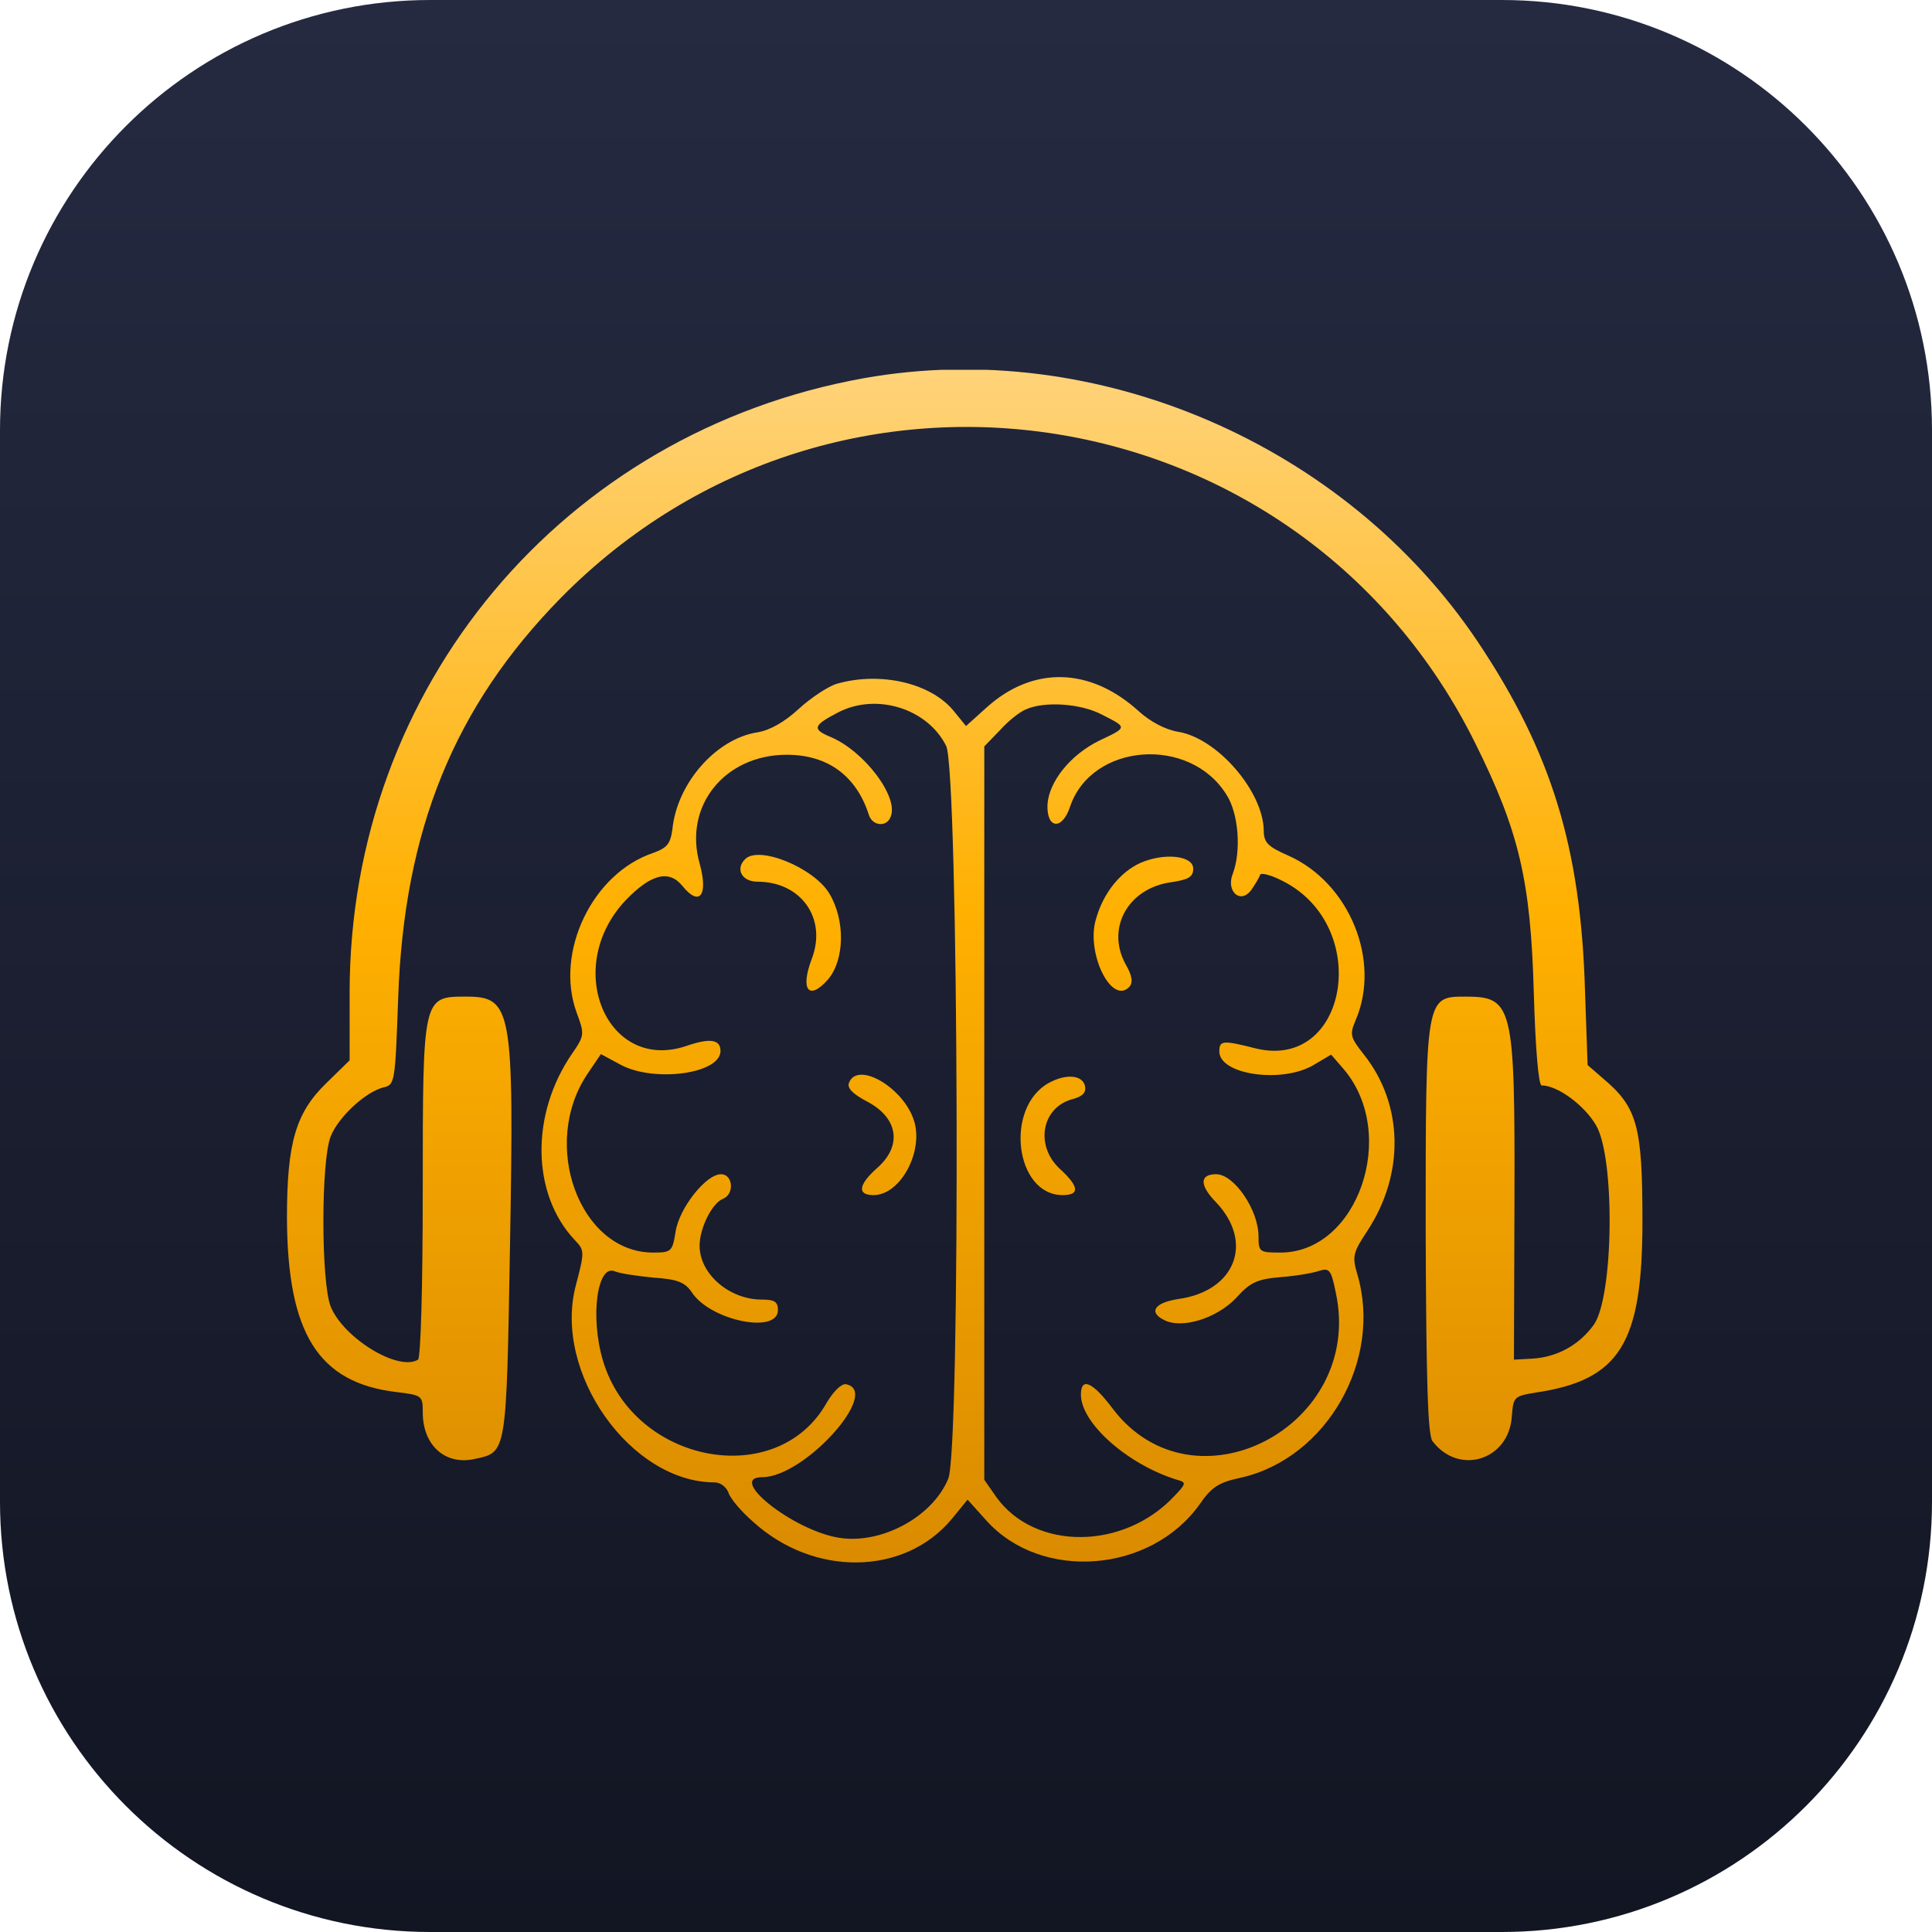
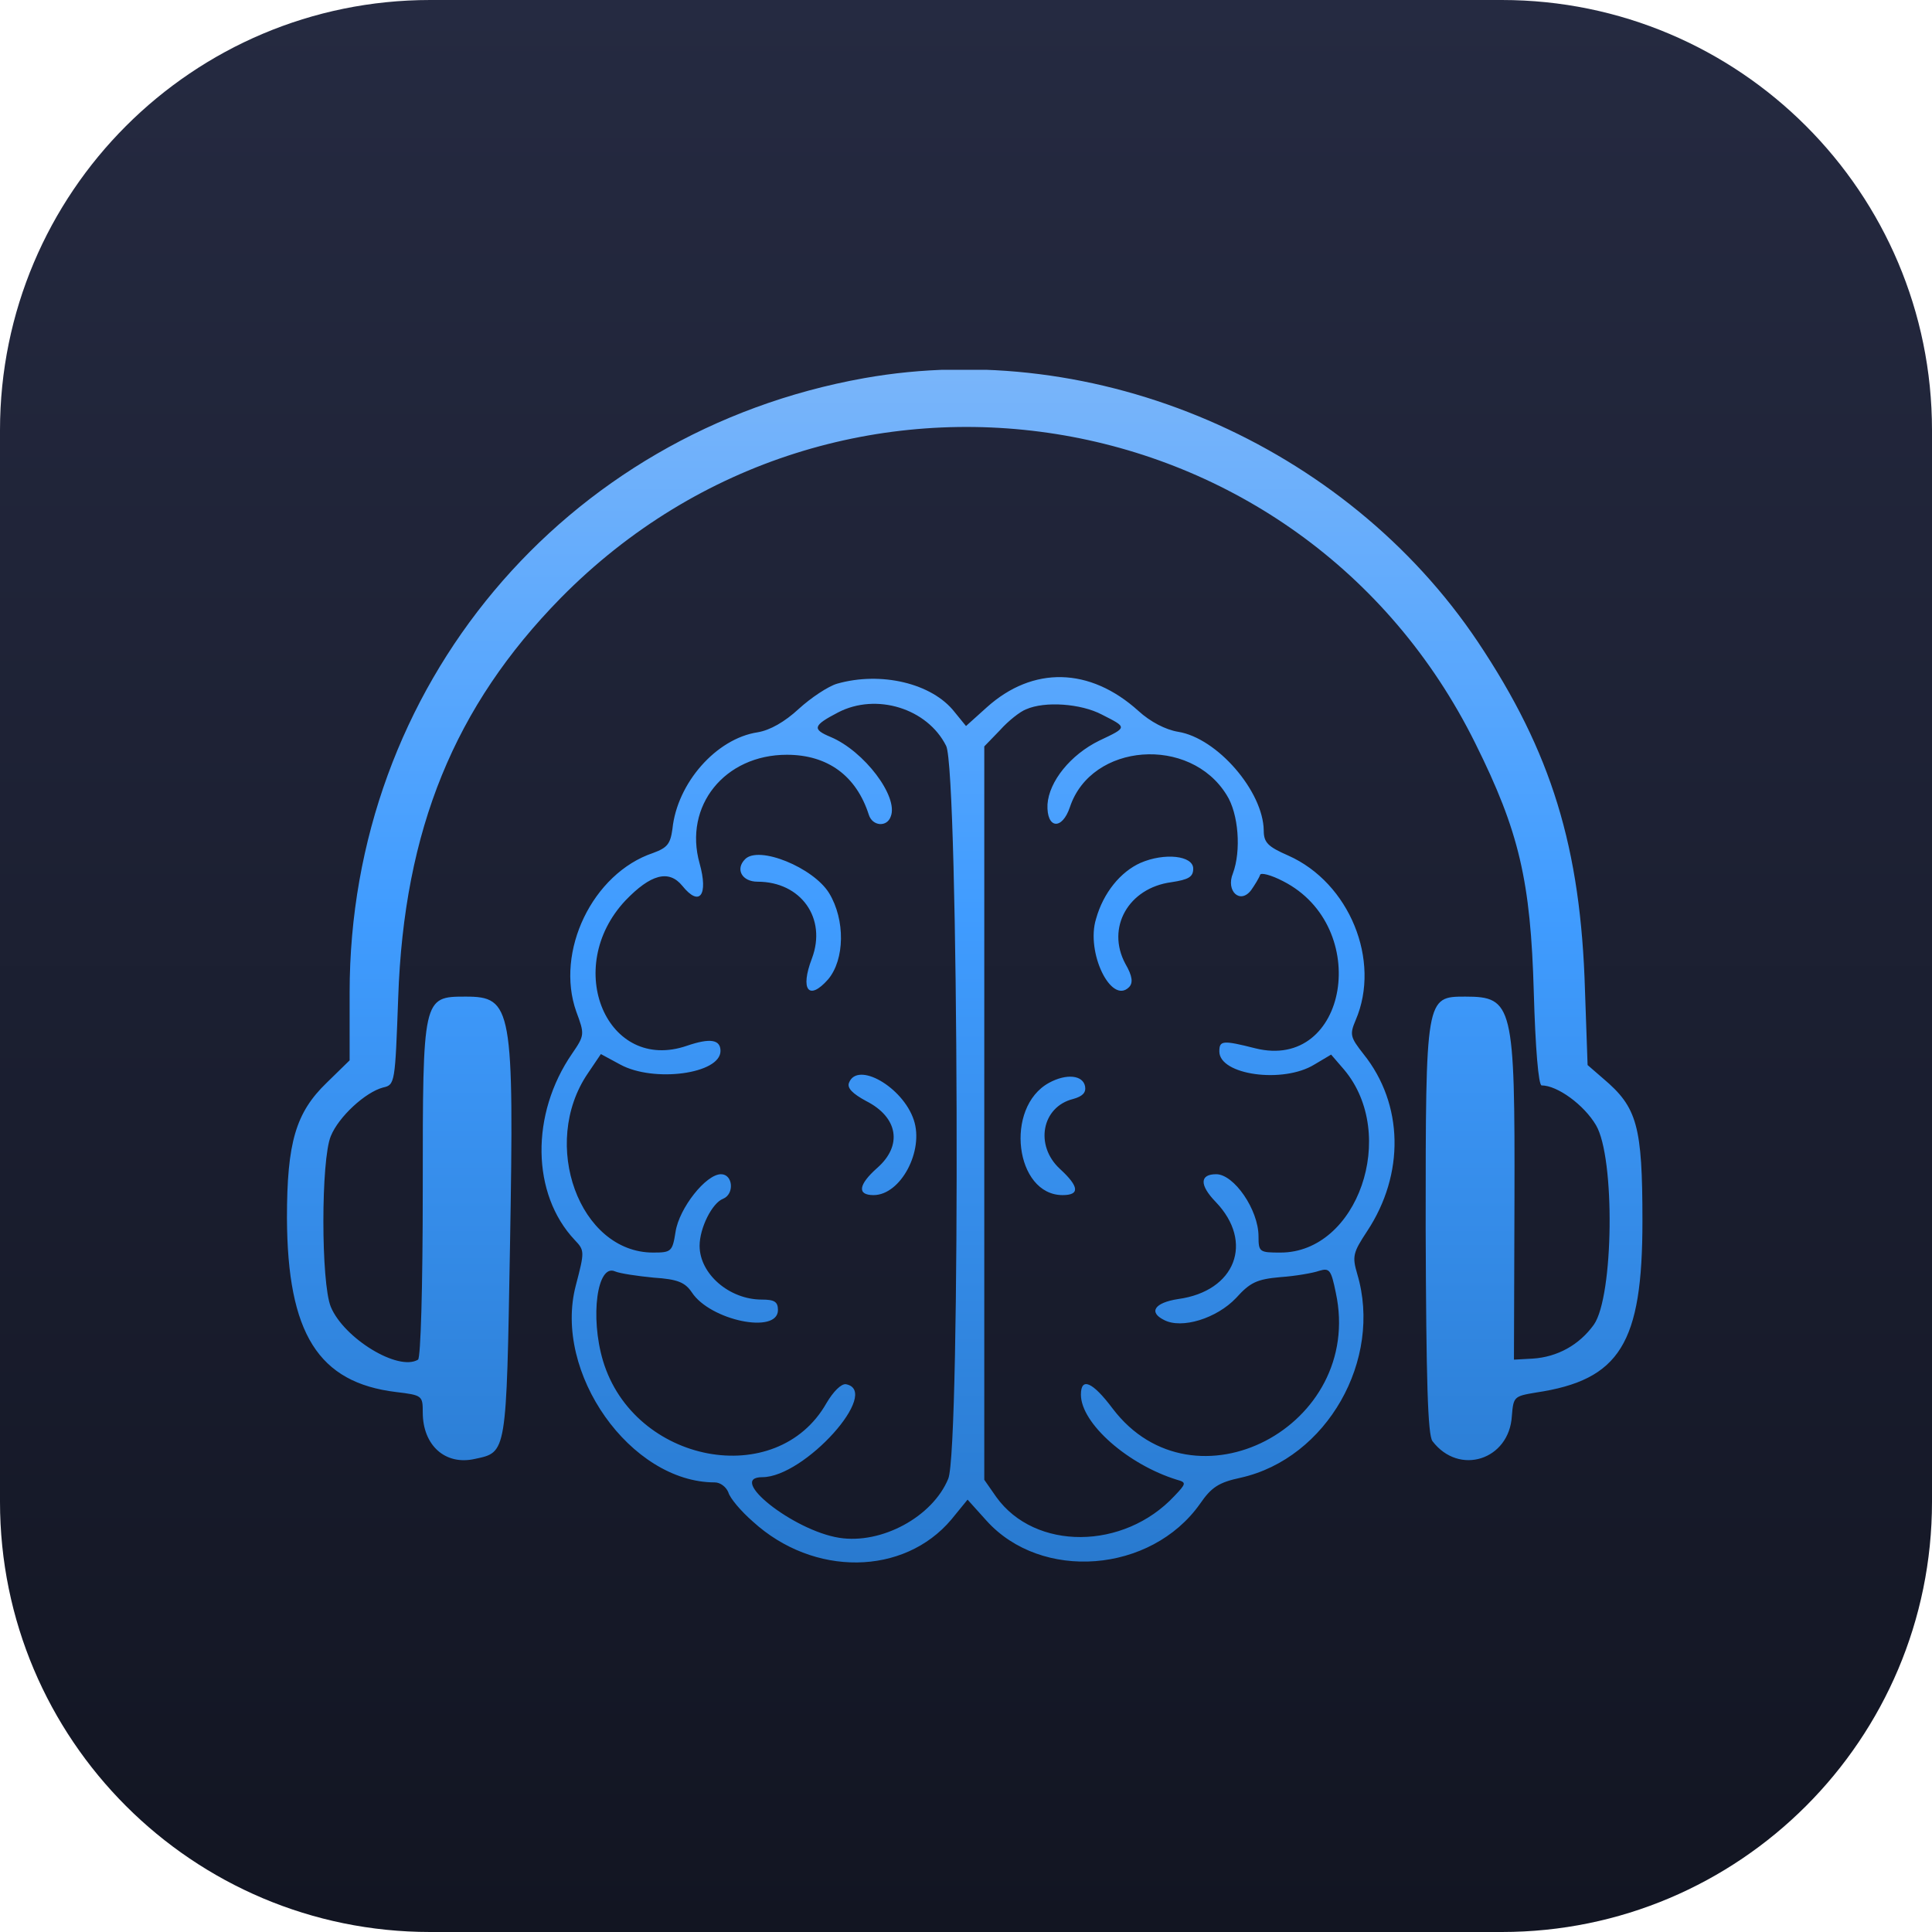
<svg xmlns="http://www.w3.org/2000/svg" viewBox="0 0 512 512" width="512" height="512" role="img" aria-label="OMNI">
  <defs>
    <linearGradient id="omni-case" x1="256" y1="0" x2="256" y2="512" gradientUnits="userSpaceOnUse">
      <stop offset="0" stop-color="#252A41" />
      <stop offset="1" stop-color="#121522" />
    </linearGradient>
    <linearGradient id="omni-ink" x1="250" y1="119" x2="250" y2="350" gradientUnits="userSpaceOnUse">
-       <stop offset="0" stop-color="#FFD37A" />
-       <stop offset="0.45" stop-color="#FFB000" />
-       <stop offset="1" stop-color="#D98A00" />
+       <stop offset="0" stop-color="#79B5FA" />
+       <stop offset="0.45" stop-color="#409CFF" />
+       <stop offset="1" stop-color="#2879CE" />
    </linearGradient>
  </defs>
  <rect width="512" height="512" rx="114" fill="url(#omni-case)" />
  <svg x="76" y="98" width="360" height="317" viewBox="119 119 260 229">
    <path fill="url(#omni-ink)" fill-rule="evenodd" d="M 229.5 120.6 C 171.9 130.9, 131 179.7, 131 238.2 L 131 251.2 126.6 255.5 C 120.7 261.2, 119 266.9, 119 281.4 C 119.1 303.5, 125 312.9, 139.9 314.7 C 144.9 315.3, 145 315.4, 145 318.6 C 145 324.9, 149.3 328.8, 155 327.5 C 161.1 326.2, 161 326.7, 161.7 286.8 C 162.5 241, 162.1 239, 153.2 239 C 145 239, 145 239.1, 145 275.8 C 145 294.9, 144.6 308.1, 144.1 308.5 C 140.3 310.8, 129.9 304.4, 127.4 298.4 C 125.5 293.8, 125.5 270.2, 127.4 265.7 C 128.9 262, 134 257.3, 137.4 256.4 C 139.7 255.9, 139.7 255.5, 140.3 239.2 C 141.4 207, 151.1 183.4, 171.4 162.7 C 224.2 109.1, 313.2 123.3, 346.5 190.5 C 354.9 207.4, 357.1 216.8, 357.7 238.2 C 358 248.8, 358.6 256, 359.2 256 C 362.2 256, 367.3 259.7, 369.6 263.6 C 373.3 269.8, 373 296.4, 369.2 301.8 C 366.4 305.7, 362.2 308, 357.5 308.3 L 353.9 308.5 354 278 C 354.1 240.6, 353.7 239, 344.6 239 C 337 239, 337 239, 337 283.4 C 337.1 312.6, 337.4 322.9, 338.3 324.1 C 343.4 330.8, 353 327.7, 353.5 319.3 C 353.8 315.6, 353.9 315.5, 358.1 314.8 C 374.2 312.4, 378.5 305.4, 378.5 282 C 378.5 263.7, 377.5 260.2, 371 254.7 L 368 252.1 367.5 237.8 C 366.7 210.5, 361.1 192.2, 347 171.1 C 321.6 133.2, 273.9 112.7, 229.5 120.6 M 224.3 179.1 C 222.6 179.6, 219.3 181.8, 217 183.9 C 214.3 186.4, 211.5 188, 209.1 188.4 C 201.2 189.6, 193.7 198.1, 192.8 206.9 C 192.4 209.8, 191.8 210.5, 189.1 211.5 C 177.5 215.4, 170.3 230.4, 174.4 241.9 C 176 246.2, 176 246.4, 173.6 249.9 C 165.6 261.5, 165.8 276.8, 174.1 285.6 C 176 287.6, 176 287.8, 174.3 294.3 C 169.9 311, 184.8 332, 200.9 332 C 202 332, 203.1 332.9, 203.5 333.9 C 203.8 335, 205.9 337.5, 208.2 339.5 C 219.8 350.1, 237.1 349.9, 246.2 339.1 L 249.3 335.3 252.9 339.3 C 263.4 351, 284.4 349.4, 293.8 336.1 C 296 332.9, 297.4 332, 301.6 331.1 C 318.1 327.4, 328.8 308.5, 323.9 292.1 C 322.9 288.7, 323.1 288, 325.8 283.9 C 333 273, 332.8 259.6, 325.1 250 C 322.6 246.8, 322.4 246.3, 323.6 243.5 C 328.5 232.1, 322.4 217.2, 310.7 212 C 306.8 210.3, 306 209.5, 306 207.2 C 305.9 199.7, 297.1 189.5, 289.6 188.3 C 287.2 187.9, 284.3 186.4, 282 184.3 C 272.7 175.9, 261.8 175.7, 253 183.6 L 249 187.2 246.8 184.5 C 242.5 179, 232.7 176.7, 224.3 179.1 M 224.5 184.6 C 219.7 187.1, 219.5 187.8, 223.1 189.3 C 229.5 192, 236.1 200.7, 234.6 204.5 C 233.9 206.6, 231.1 206.4, 230.4 204.2 C 228 196.7, 222.5 192.7, 214.7 192.7 C 202.8 192.7, 194.9 202.5, 198 213.5 C 199.7 219.6, 198 221.9, 194.7 217.8 C 192.1 214.6, 188.6 215.6, 183.8 220.6 C 171.7 233.5, 180.3 253.7, 195.6 248.4 C 200 246.9, 202 247.2, 202 249.4 C 202 253.8, 189.2 255.5, 182.8 252 L 179.1 250 176.6 253.7 C 167.4 267.2, 175 288, 189.1 288 C 192.6 288, 192.8 287.8, 193.4 284 C 194.1 279.5, 199.2 273, 202.1 273 C 204.4 273, 204.7 276.8, 202.5 277.7 C 200.4 278.5, 198 283.3, 198 286.7 C 198 292.1, 203.7 297, 209.9 297 C 212.3 297, 213 297.4, 213 299 C 213 303.7, 200 301, 196.5 295.6 C 195.2 293.7, 193.8 293.1, 189.2 292.8 C 186.1 292.5, 182.7 292, 181.8 291.6 C 178.4 290.1, 177 300.3, 179.5 308.7 C 185.4 328.4, 212.8 333.6, 222.3 316.8 C 223.6 314.6, 225.1 313.1, 226 313.2 C 232.9 314.5, 218.1 331, 210 331 C 203.1 331, 215.9 341.2, 224.7 342.6 C 232.8 343.9, 242.6 338.6, 245.6 331.3 C 248 325.7, 247.6 195.7, 245.2 191 C 241.6 183.8, 231.8 180.8, 224.5 184.6 M 260.5 184 C 259.4 184.4, 257.1 186.2, 255.5 188 L 252.5 191.1 252.5 261.3 L 252.5 331.5 254.8 334.8 C 262.2 345.1, 279.2 345, 288.9 334.6 C 291.2 332.2, 291.2 332, 289.4 331.5 C 280 328.6, 271 320.7, 271 315.2 C 271 311.8, 273.2 312.7, 277.1 317.9 C 292.6 338.3, 325.3 321.3, 319.8 295.7 C 318.9 291.3, 318.6 290.9, 316.6 291.5 C 315.5 291.9, 312.1 292.5, 309.2 292.7 C 304.7 293.1, 303.4 293.7, 300.7 296.7 C 297 300.6, 290.3 302.7, 286.9 300.9 C 283.9 299.4, 285.1 297.6, 289.6 296.9 C 300.6 295.4, 304.2 286, 296.8 278.3 C 293.7 275.1, 293.7 273, 296.9 273 C 300.3 273, 305 279.8, 305 284.9 C 305 287.9, 305.2 288, 309.2 288 C 324 288, 331.8 265.4, 321.4 253 L 318.9 250.1 315.7 252 C 309.7 255.7, 297.5 254, 297.5 249.5 C 297.5 247.4, 298.1 247.3, 304.4 248.9 C 322.1 253.3, 326.8 225.6, 309.7 216.9 C 307.4 215.7, 305.4 215.2, 305.3 215.7 C 305.1 216.3, 304.3 217.6, 303.6 218.6 C 301.5 221.4, 298.7 218.8, 300.1 215.4 C 301.7 211.1, 301.2 204, 298.9 200.4 C 291.9 189, 273 190.4, 268.9 202.7 C 267.4 207.2, 264.4 206.9, 264.6 202.2 C 264.9 197.8, 269 192.7, 274.5 190 C 280 187.4, 279.9 187.5, 275 185 C 271 182.9, 264.1 182.4, 260.5 184 M 206.7 212.7 C 204.8 214.6, 206.1 217, 209.1 217 C 217.4 217, 222.4 224, 219.5 231.7 C 217.2 237.7, 218.9 239.9, 222.6 235.7 C 225.8 231.9, 225.9 224.3, 222.8 219.2 C 219.8 214.3, 209.3 210, 206.7 212.7 M 282.4 213.4 C 278.6 215.1, 275.3 219.1, 273.9 224.1 C 271.9 230.5, 276.8 240.6, 280.2 237.2 C 281 236.4, 280.9 235.1, 279.5 232.7 C 275.8 225.8, 280.1 218.2, 288.3 217.1 C 291.6 216.6, 292.5 216.1, 292.5 214.5 C 292.5 212, 287 211.4, 282.4 213.4 M 226.6 255.5 C 226.2 256.5, 227.3 257.6, 229.9 259 C 236 262.1, 236.9 267.5, 232 271.8 C 228.4 275, 228.1 277, 231.3 277 C 236.5 277, 241 268.5, 239 262.6 C 236.9 256.3, 228.2 251.3, 226.6 255.5 M 264.9 255.5 C 256.3 260.2, 258.4 277, 267.5 277 C 270.8 277, 270.7 275.4, 267 272 C 262.1 267.5, 263.5 260.1, 269.5 258.6 C 271.3 258.1, 272 257.4, 271.8 256.2 C 271.4 254, 268.2 253.7, 264.9 255.5" />
  </svg>
</svg>
